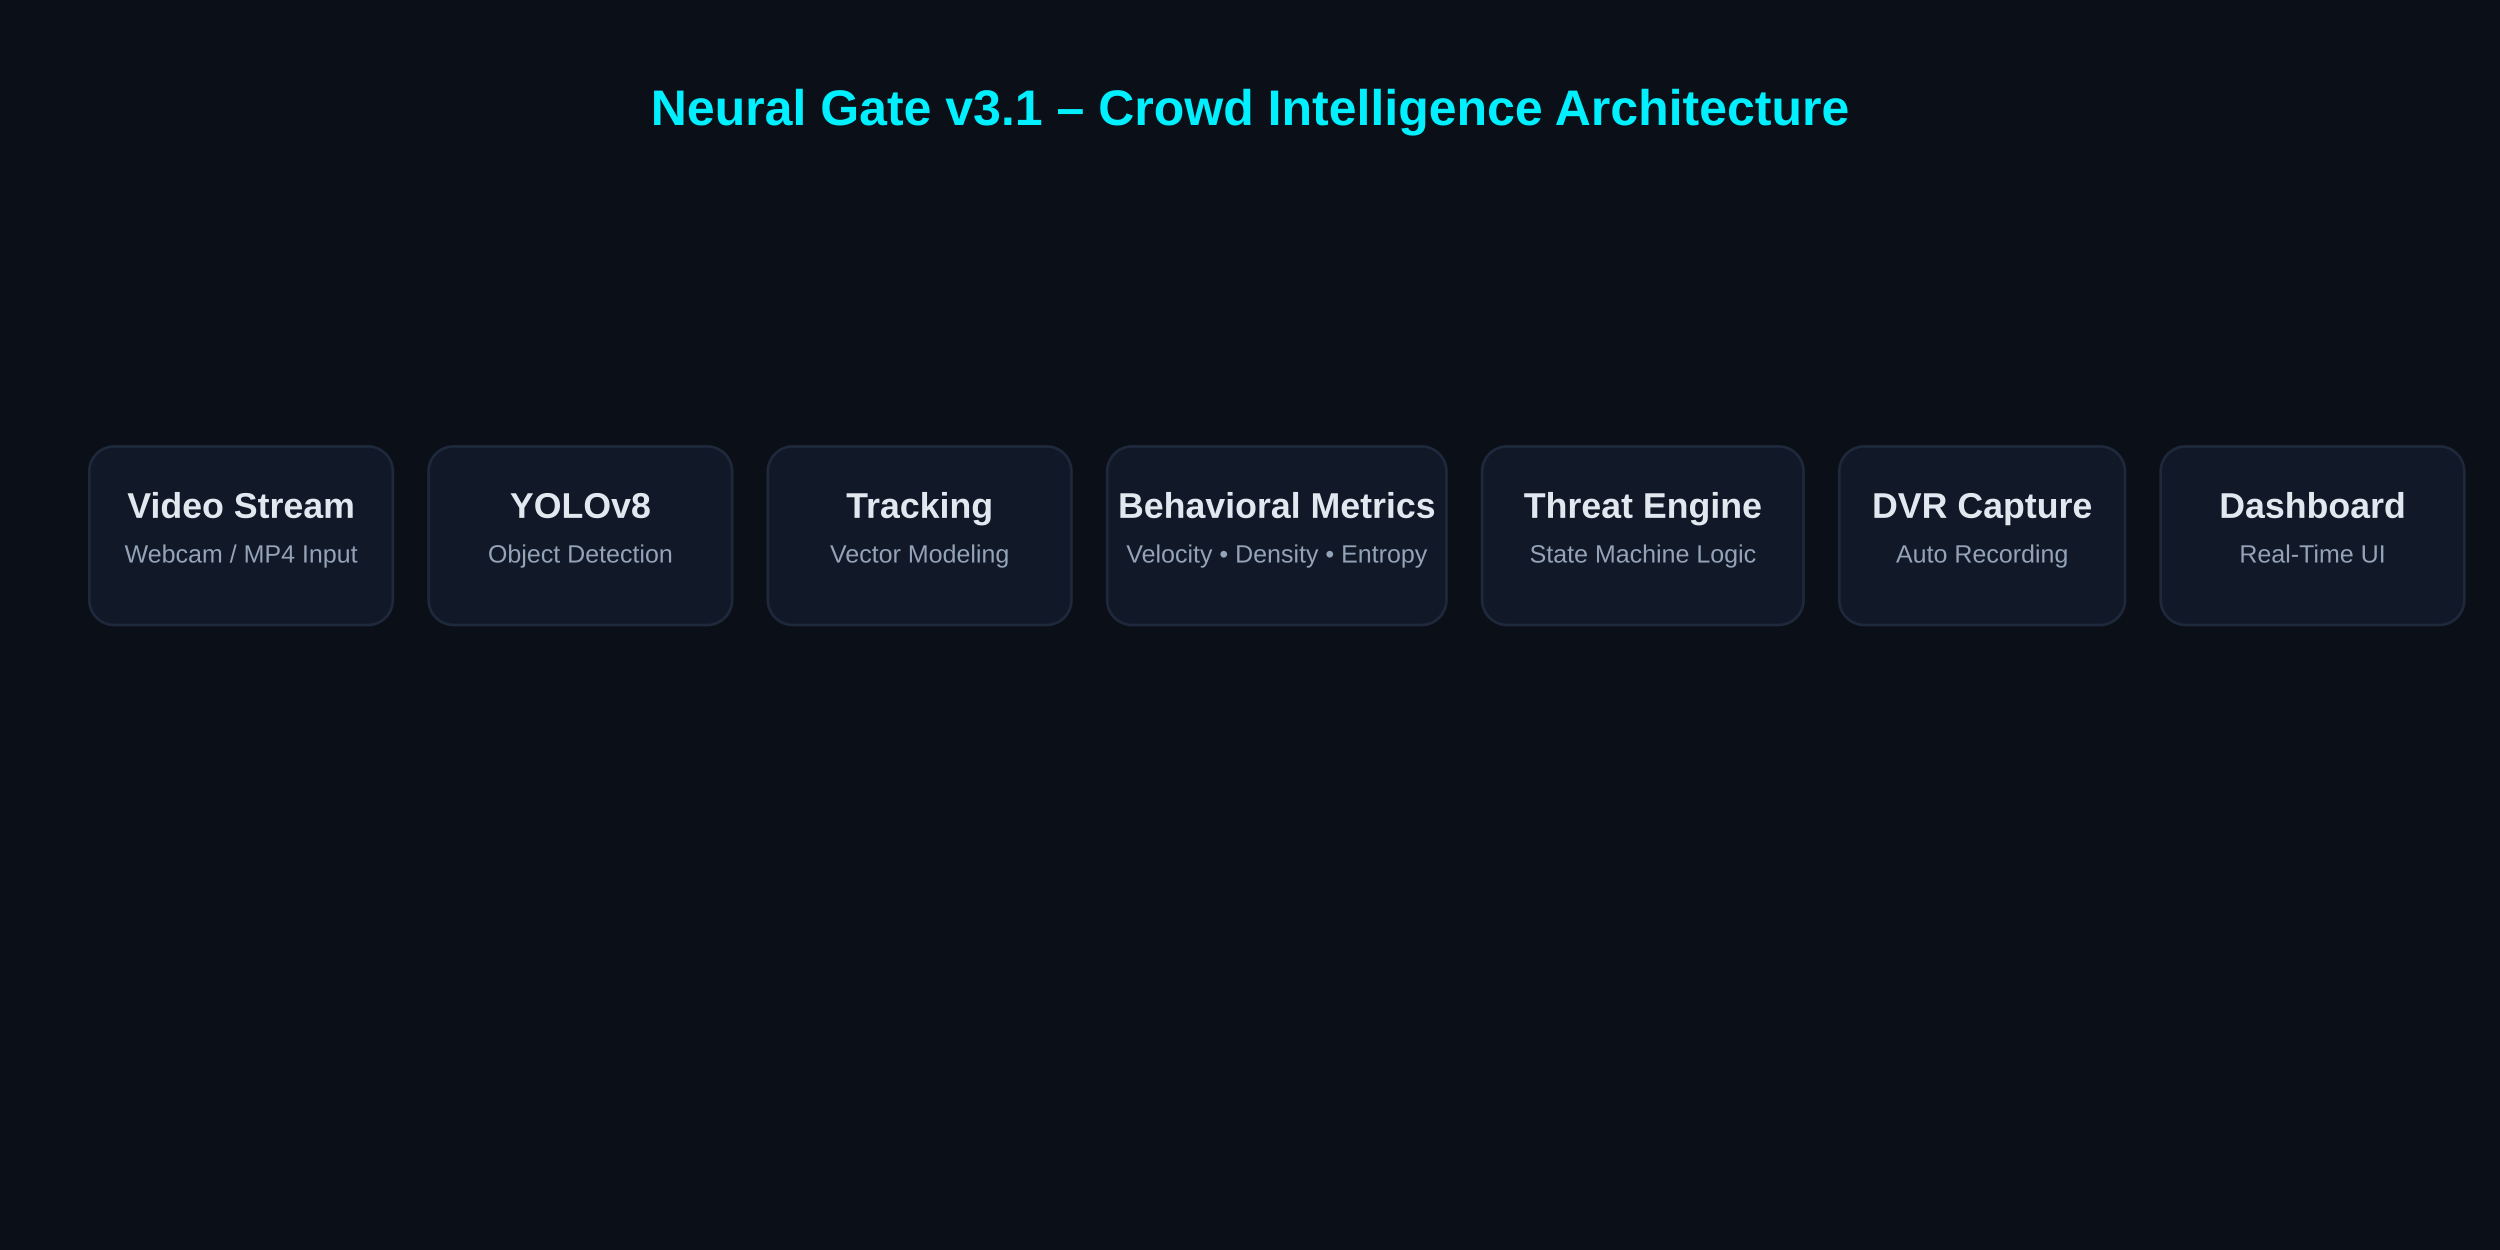
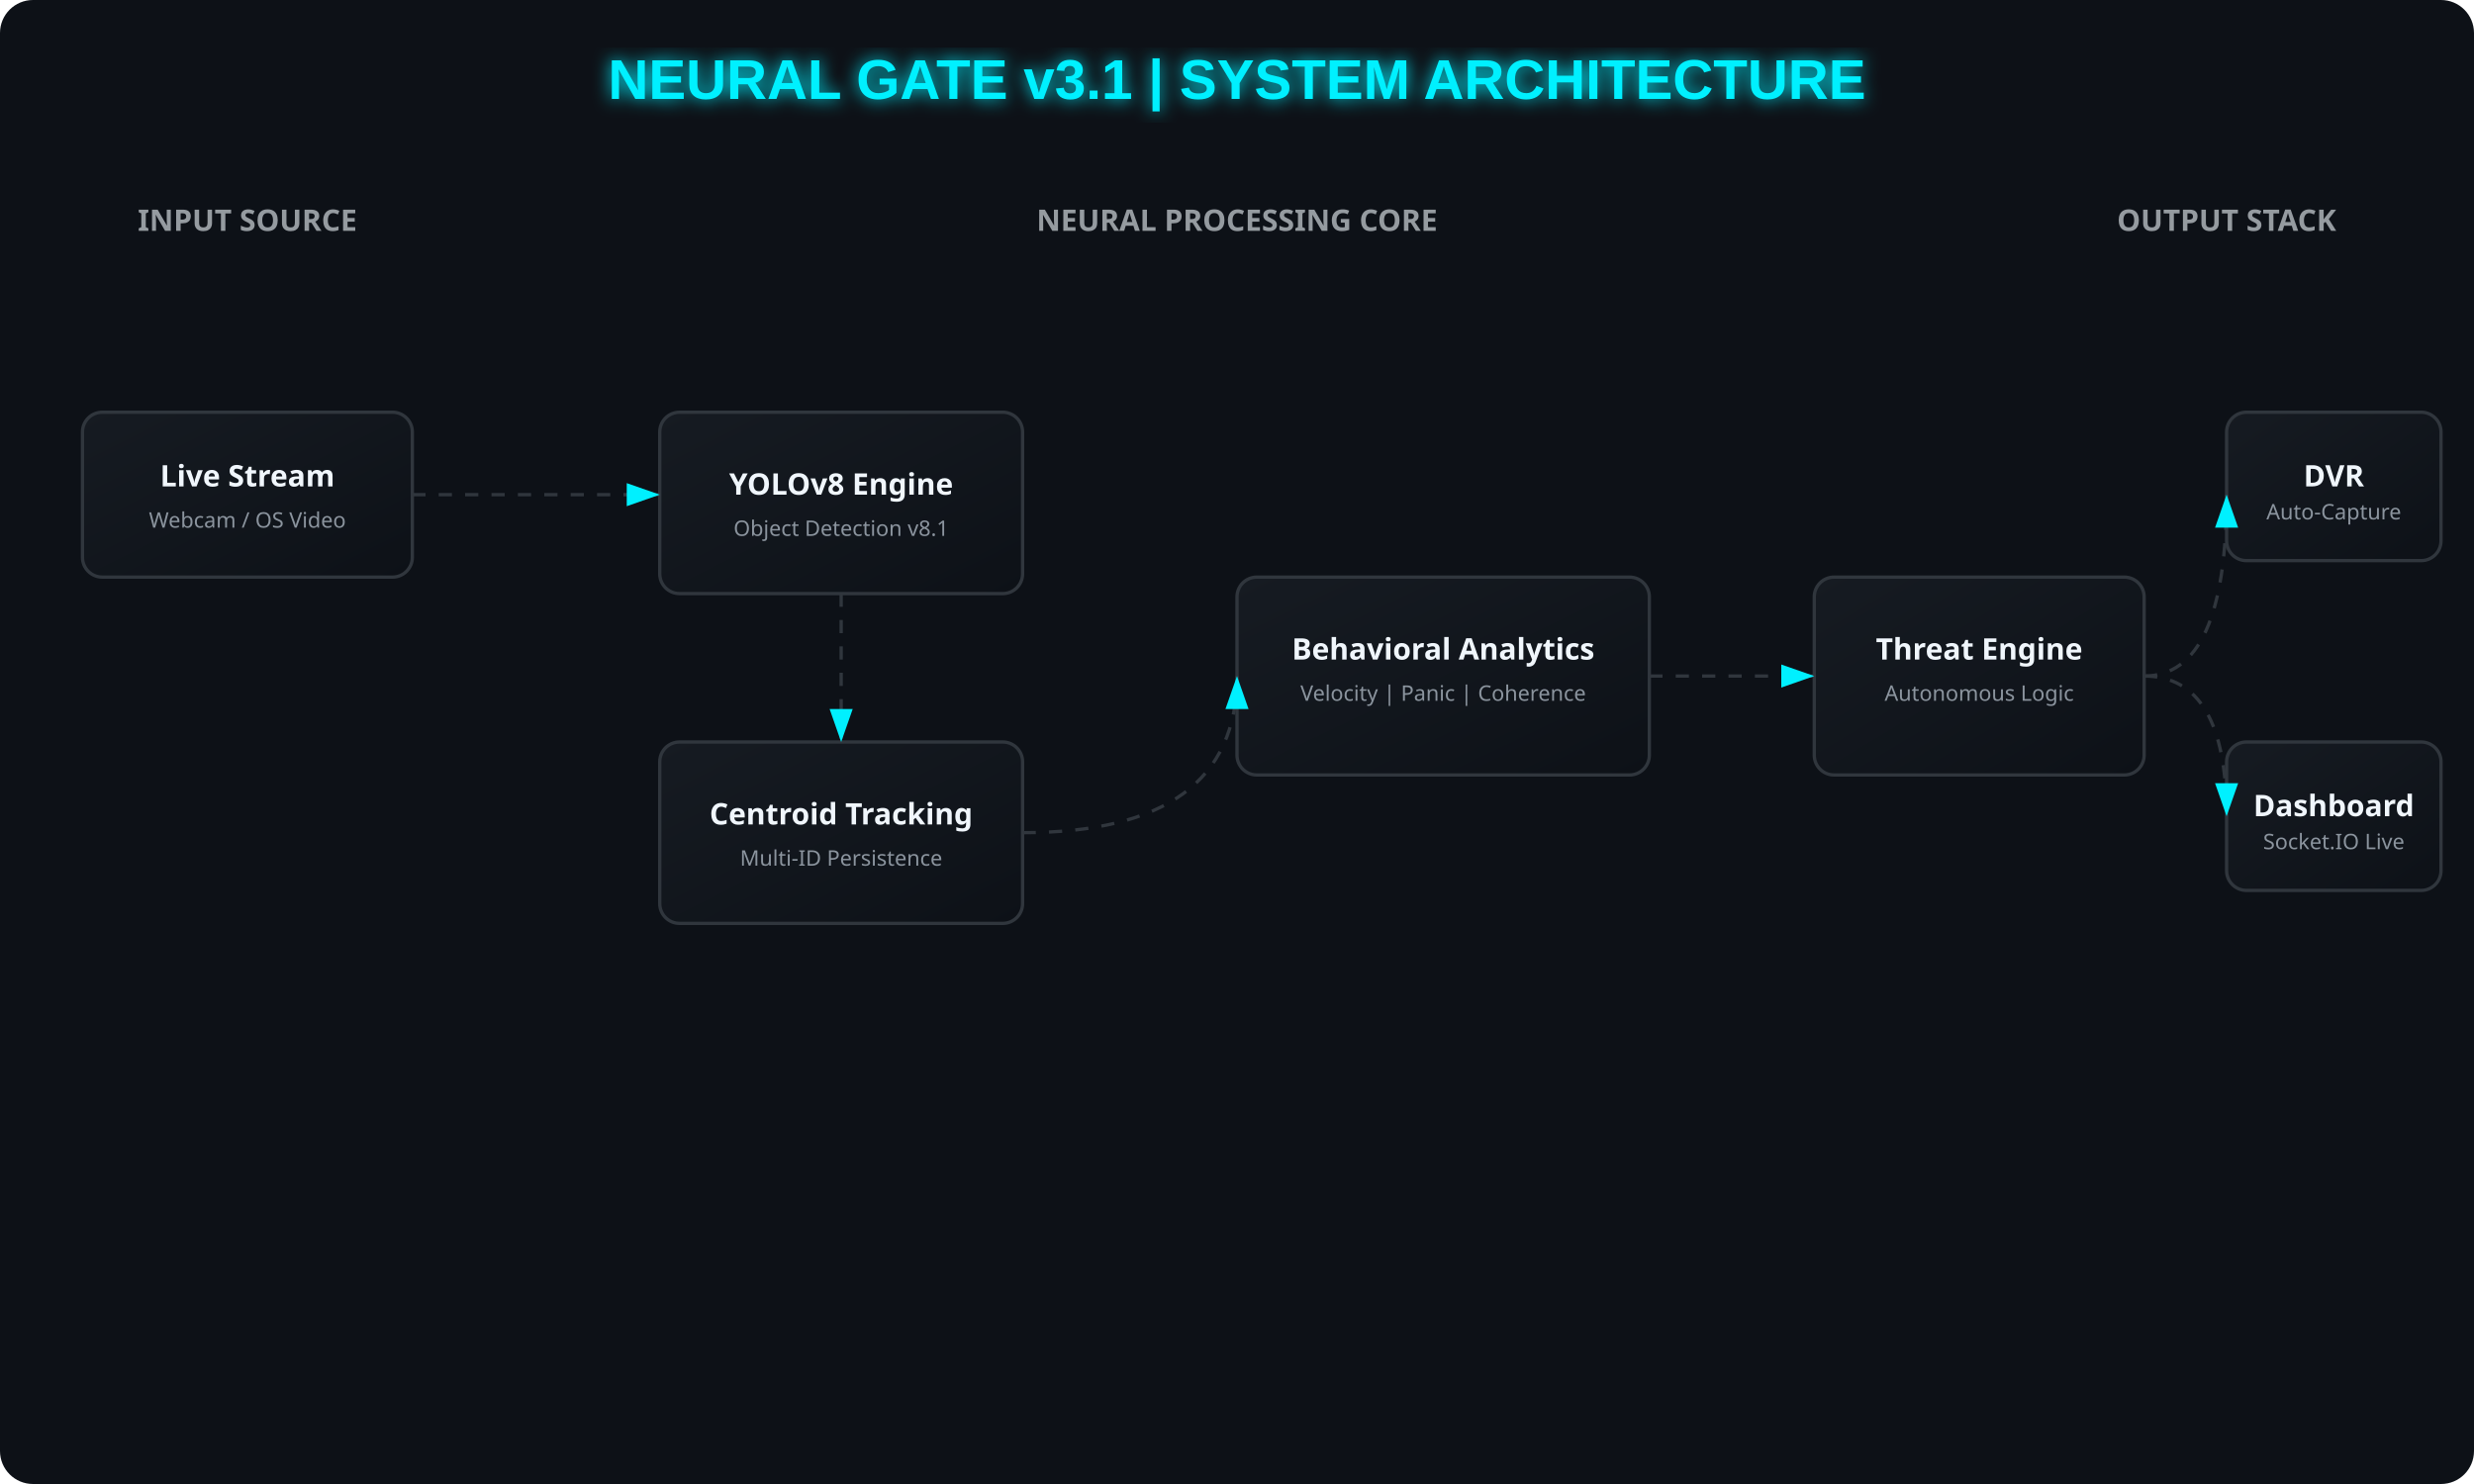
- <svg xmlns="http://www.w3.org/2000/svg" width="1400" height="700" viewBox="0 0 1400 700">
+ <svg xmlns="http://www.w3.org/2000/svg" width="100%" height="100%" viewBox="0 0 1500 900" role="img" aria-label="Neural Gate v3.1 Architecture Diagram">
+   <rect width="1500" height="900" fill="#0D1117" rx="20" />
+   <text x="750" y="60" text-anchor="middle" font-family="Segoe UI, Arial" font-size="34" font-weight="800" fill="#00F0FF" filter="url(#glow)">
+     NEURAL GATE v3.1 | SYSTEM ARCHITECTURE
+   </text>
  <defs>
-     <filter id="glow">
-       <feGaussianBlur stdDeviation="4" result="coloredBlur" />
+     <linearGradient id="boxGrad" x1="0%" y1="0%" x2="100%" y2="100%">
+       <stop offset="0%" stop-color="#161B22" />
+       <stop offset="100%" stop-color="#0D1117" />
+     </linearGradient>
+     <filter id="glow" x="-20%" y="-20%" width="140%" height="140%">
+       <feGaussianBlur stdDeviation="5" result="blur" />
+       <feComposite in="SourceGraphic" in2="blur" operator="over" />
+     </filter>
+     <filter id="redGlow">
+       <feGaussianBlur stdDeviation="8" result="blur" />
+       <feFlood flood-color="#FF3E3E" result="color" />
+       <feComposite in="color" in2="blur" operator="in" result="glow" />
      <feMerge>
-         <feMergeNode in="coloredBlur" />
+         <feMergeNode in="glow" />
        <feMergeNode in="SourceGraphic" />
      </feMerge>
    </filter>
+     <marker id="arrowhead" markerWidth="10" markerHeight="7" refX="10" refY="3.5" orient="auto">
+       <polygon points="0 0, 10 3.5, 0 7" fill="#00F0FF" />
+     </marker>
    <style>
-       .box {
-         fill: #111827;
-         stroke: #1E293B;
-         stroke-width: 1.5;
-         rx: 14;
-       }
- 
-       .title {
-         fill: #E2E8F0;
-         font-family: Arial, sans-serif;
-         font-size: 20px;
-         font-weight: 600;
-         text-anchor: middle;
-       }
- 
-       .subtitle {
-         fill: #94A3B8;
-         font-family: Arial, sans-serif;
-         font-size: 14px;
-         text-anchor: middle;
-       }
- 
-       .flow {
-         stroke: #00F0FF;
-         stroke-width: 2.5;
-         stroke-dasharray: 8;
-         animation: dash 5s linear infinite;
-         filter: url(#glow);
-       }
- 
-       @keyframes dash {
-         to {
-           stroke-dashoffset: -1000;
-         }
-       }
- 
-       .headline {
-         fill: #00F0FF;
-         font-family: Arial, sans-serif;
-         font-size: 28px;
-         font-weight: 700;
-         text-anchor: middle;
-       }
+       .node-rect { fill: url(#boxGrad); stroke: #30363D; stroke-width: 2; rx: 12; transition: all 0.3s; }
+       .node-active { stroke: #00F0FF; stroke-width: 3; filter: url(#glow); }
+       .text-main { fill: #F0F6FC; font-family: 'Segoe UI', sans-serif; font-size: 18px; font-weight: 600; text-anchor: middle; }
+       .text-sub { fill: #8B949E; font-family: 'Segoe UI', sans-serif; font-size: 13px; text-anchor: middle; }
+       .flow-line { stroke: #30363D; stroke-width: 2; fill: none; stroke-dasharray: 8; }
+       .flow-active { stroke: #00F0FF; stroke-width: 3; stroke-dasharray: 100; stroke-dashoffset: 100; animation: dash 1.5s linear forwards; }
+       .alert-node { stroke: #FF3E3E !important; filter: url(#redGlow) !important; }
+       
+       @keyframes dash { to { stroke-dashoffset: 0; } }
+       @keyframes pulse { 0% { opacity: 0.4; } 50% { opacity: 1; } 100% { opacity: 0.4; } }
+       .pulse { animation: pulse 2s infinite; }
    </style>
  </defs>
-   <rect width="1400" height="700" fill="#0B0F17" />
-   <text x="700" y="70" class="headline">
-     Neural Gate v3.1 – Crowd Intelligence Architecture
-   </text>
-   <rect x="50" y="250" width="170" height="100" class="box" />
-   <text x="135" y="290" class="title">Video Stream</text>
-   <text x="135" y="315" class="subtitle">Webcam / MP4 Input</text>
-   <rect x="240" y="250" width="170" height="100" class="box" />
-   <text x="325" y="290" class="title">YOLOv8</text>
-   <text x="325" y="315" class="subtitle">Object Detection</text>
-   <rect x="430" y="250" width="170" height="100" class="box" />
-   <text x="515" y="290" class="title">Tracking</text>
-   <text x="515" y="315" class="subtitle">Vector Modeling</text>
-   <rect x="620" y="250" width="190" height="100" class="box" />
-   <text x="715" y="290" class="title">Behavioral Metrics</text>
-   <text x="715" y="315" class="subtitle">Velocity • Density • Entropy</text>
-   <rect x="830" y="250" width="180" height="100" class="box" />
-   <text x="920" y="290" class="title">Threat Engine</text>
-   <text x="920" y="315" class="subtitle">State Machine Logic</text>
-   <rect x="1030" y="250" width="160" height="100" class="box" />
-   <text x="1110" y="290" class="title">DVR Capture</text>
-   <text x="1110" y="315" class="subtitle">Auto Recording</text>
-   <rect x="1210" y="250" width="170" height="100" class="box" />
-   <text x="1295" y="290" class="title">Dashboard</text>
-   <text x="1295" y="315" class="subtitle">Real-Time UI</text>
-   <line x1="220" y1="300" x2="240" y2="300" class="flow" />
-   <line x1="410" y1="300" x2="430" y2="300" class="flow" />
-   <line x1="600" y1="300" x2="620" y2="300" class="flow" />
-   <line x1="810" y1="300" x2="830" y2="300" class="flow" />
-   <line x1="1010" y1="300" x2="1030" y2="300" class="flow" />
-   <line x1="1190" y1="300" x2="1210" y2="300" class="flow" />
+   <g opacity="0.6">
+     <text x="150" y="140" class="text-main" fill="#58A6FF">INPUT SOURCE</text>
+     <text x="750" y="140" class="text-main" fill="#58A6FF">NEURAL PROCESSING CORE</text>
+     <text x="1350" y="140" class="text-main" fill="#58A6FF">OUTPUT STACK</text>
+   </g>
+   <g id="n_video">
+     <rect x="50" y="250" width="200" height="100" class="node-rect" />
+     <text x="150" y="295" class="text-main">Live Stream</text>
+     <text x="150" y="320" class="text-sub">Webcam / OS Video</text>
+   </g>
+   <g id="n_yolo">
+     <rect x="400" y="250" width="220" height="110" class="node-rect" />
+     <text x="510" y="300" class="text-main">YOLOv8 Engine</text>
+     <text x="510" y="325" class="text-sub">Object Detection v8.1</text>
+   </g>
+   <g id="n_tracking">
+     <rect x="400" y="450" width="220" height="110" class="node-rect" />
+     <text x="510" y="500" class="text-main">Centroid Tracking</text>
+     <text x="510" y="525" class="text-sub">Multi-ID Persistence</text>
+   </g>
+   <g id="n_metrics">
+     <rect x="750" y="350" width="250" height="120" class="node-rect" />
+     <text x="875" y="400" class="text-main">Behavioral Analytics</text>
+     <text x="875" y="425" class="text-sub">Velocity | Panic | Coherence</text>
+   </g>
+   <g id="n_threat">
+     <rect x="1100" y="350" width="200" height="120" class="node-rect" />
+     <text x="1200" y="400" class="text-main">Threat Engine</text>
+     <text x="1200" y="425" class="text-sub">Autonomous Logic</text>
+   </g>
+   <g id="n_dvr">
+     <rect x="1350" y="250" width="130" height="90" class="node-rect" />
+     <text x="1415" y="295" class="text-main">DVR</text>
+     <text x="1415" y="315" class="text-sub">Auto-Capture</text>
+   </g>
+   <g id="n_ui">
+     <rect x="1350" y="450" width="130" height="90" class="node-rect" />
+     <text x="1415" y="495" class="text-main">Dashboard</text>
+     <text x="1415" y="515" class="text-sub">Socket.IO Live</text>
+   </g>
+   <path id="f1" d="M250 300 H400" class="flow-line" marker-end="url(#arrowhead)" />
+   <path id="f2" d="M510 360 V450" class="flow-line" marker-end="url(#arrowhead)" />
+   <path id="f3" d="M620 505 Q750 505 750 410" class="flow-line" marker-end="url(#arrowhead)" />
+   <path id="f4" d="M1000 410 H1100" class="flow-line" marker-end="url(#arrowhead)" />
+   <path id="f5" d="M1300 410 Q1350 410 1350 300" class="flow-line" marker-end="url(#arrowhead)" />
+   <path id="f6" d="M1300 410 Q1350 410 1350 495" class="flow-line" marker-end="url(#arrowhead)" />
</svg>
